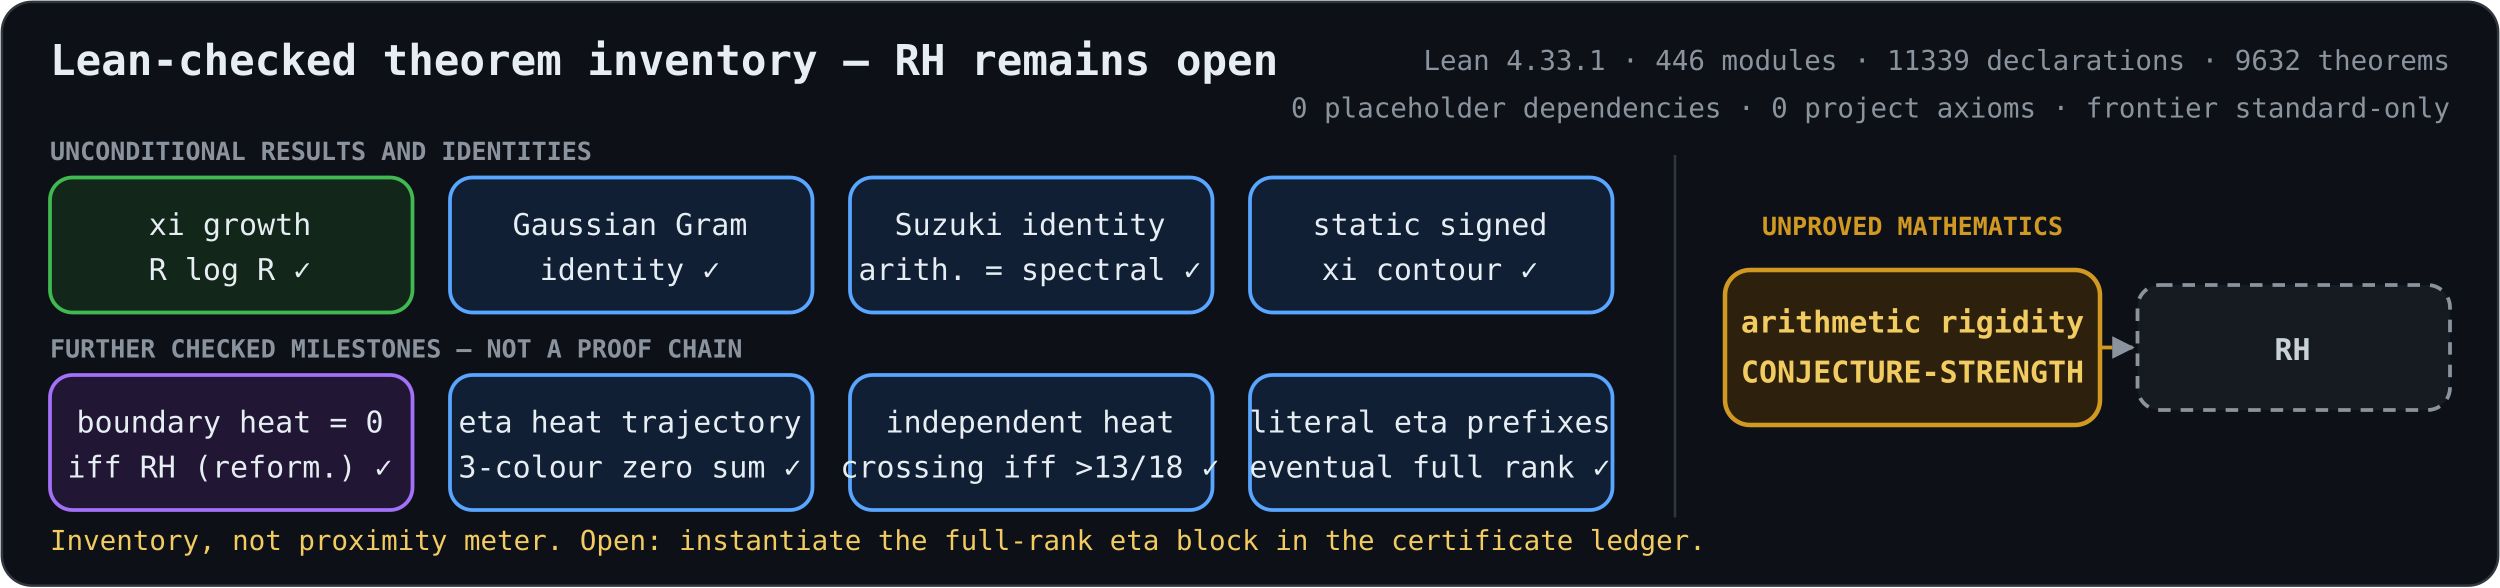
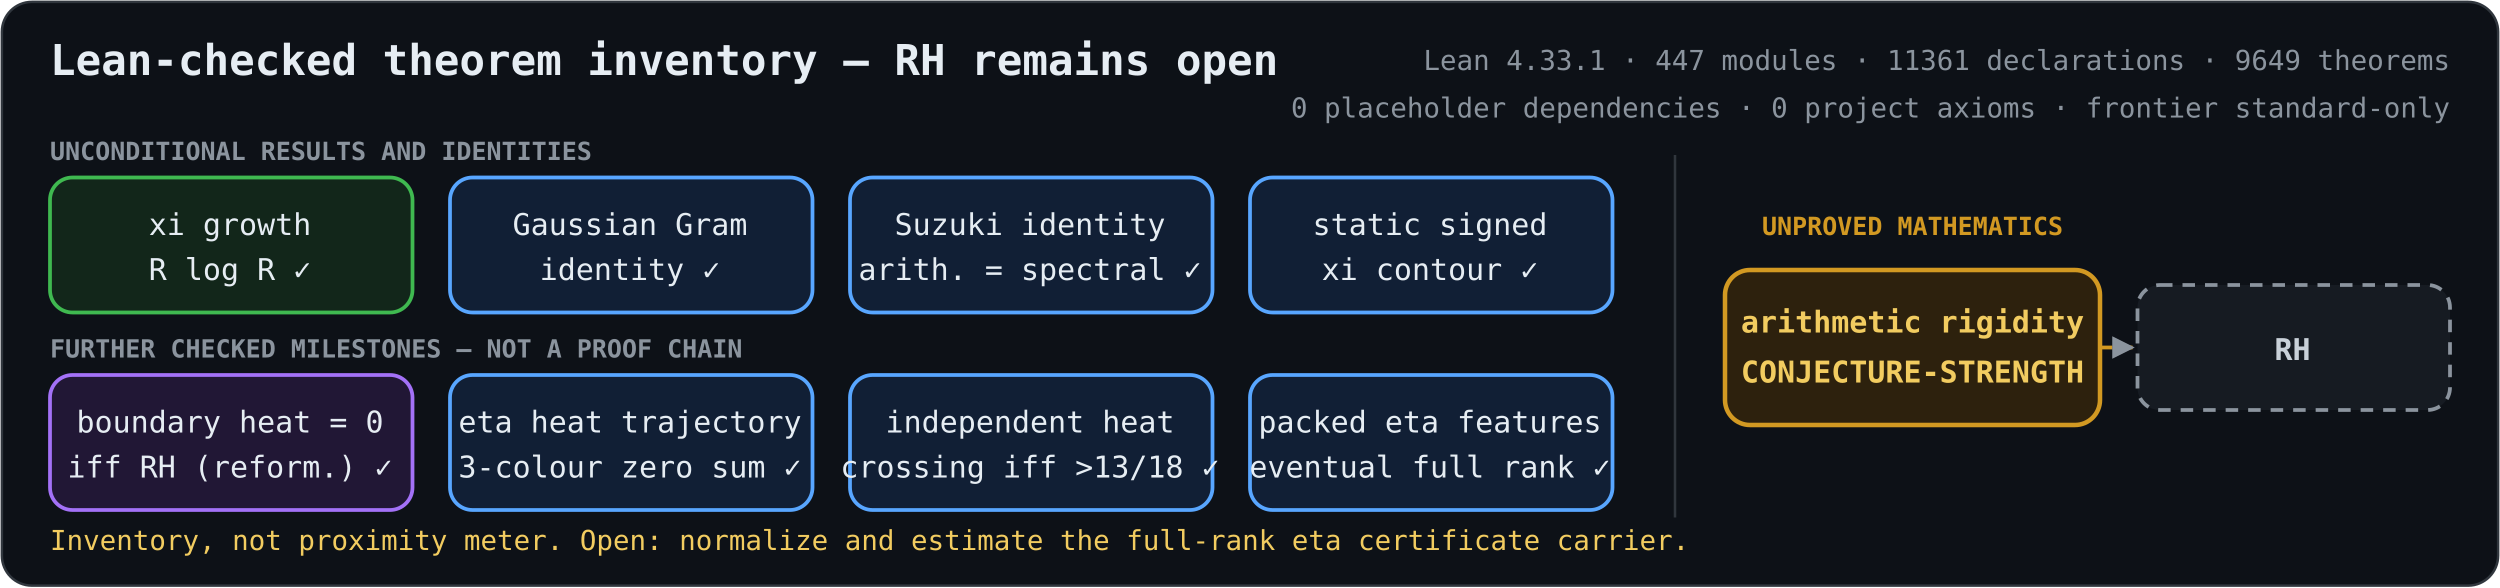
<svg xmlns="http://www.w3.org/2000/svg" role="img" aria-labelledby="title description" viewBox="0 0 1000 235">
  <defs>
    <marker id="arrow" viewBox="0 0 10 10" refX="9" refY="5" markerWidth="6" markerHeight="6" orient="auto-start-reverse">
      <path d="M 0 0 L 10 5 L 0 10 z" fill="#8b949e" />
    </marker>
    <style>
      .bg { fill: #0d1117; stroke: #30363d; }
      text { fill: #e6edf3; font-family: ui-monospace, SFMono-Regular, Menlo, Consolas, monospace; font-size: 12px; text-anchor: middle; }
      .heading { font-size: 17px; font-weight: 700; text-anchor: start; }
      .metrics { fill: #8b949e; font-size: 11px; text-anchor: end; }
      .proved rect { fill: #12261a; stroke: #3fb950; stroke-width: 1.5; }
      .proved.equivalence rect { fill: #211735; stroke: #a371f7; }
      .proved.bridge rect { fill: #111f35; stroke: #58a6ff; }
      .proved.reduction rect { fill: #102a2c; stroke: #39c5cf; }
      .open rect { fill: #2d210d; stroke: #d29922; stroke-width: 1.8; }
      .goal rect { fill: #161b22; stroke: #8b949e; stroke-width: 1.5; stroke-dasharray: 5 4; }
      .open text { fill: #f2cc60; font-weight: 700; }
      .goal text { fill: #c9d1d9; font-weight: 700; }
      .open-edge { fill: none; stroke: #d29922; stroke-width: 1.5; stroke-dasharray: 5 4; marker-end: url(#arrow); }
      .section { fill: #8b949e; font-size: 10px; font-weight: 700; text-anchor: start; }
      .gap-label { fill: #d29922; font-size: 10px; font-weight: 700; }
      .frontier { fill: #f2cc60; font-size: 11px; text-anchor: start; }
    </style>
  </defs>
  <rect class="bg" x="0.75" y="0.75" width="998.5" height="233.5" rx="12" />
  <text class="heading" x="20" y="30">Lean-checked theorem inventory — RH remains open</text>
-   <text class="metrics" x="980" y="28">Lean 4.33.1 · 446 modules · 11339 declarations · 9632 theorems</text>
+   <text class="metrics" x="980" y="28">Lean 4.33.1 · 447 modules · 11361 declarations · 9649 theorems</text>
  <text class="metrics" x="980" y="47">0 placeholder dependencies · 0 project axioms · frontier standard-only</text>
  <text class="section" x="20" y="64">UNCONDITIONAL RESULTS AND IDENTITIES</text>
  <text class="section" x="20" y="143">FURTHER CHECKED MILESTONES — NOT A PROOF CHAIN</text>
  <line x1="670" y1="62" x2="670" y2="207" stroke="#30363d" />
  <text class="gap-label" x="765" y="94">UNPROVED MATHEMATICS</text>
  <path class="open-edge" d="M840 139 H853" />
  <g class="proved unconditional">
    <rect x="20" y="71" width="145" height="54" rx="9" />
    <text x="92" y="94">xi growth</text>
    <text x="92" y="112">R log R  ✓</text>
  </g>
  <g class="proved bridge">
    <rect x="180" y="71" width="145" height="54" rx="9" />
    <text x="252" y="94">Gaussian Gram</text>
    <text x="252" y="112">identity  ✓</text>
  </g>
  <g class="proved bridge">
    <rect x="340" y="71" width="145" height="54" rx="9" />
    <text x="412" y="94">Suzuki identity</text>
    <text x="412" y="112">arith. = spectral  ✓</text>
  </g>
  <g class="proved bridge">
    <rect x="500" y="71" width="145" height="54" rx="9" />
    <text x="572" y="94">static signed</text>
    <text x="572" y="112">xi contour  ✓</text>
  </g>
  <g class="proved equivalence">
    <rect x="20" y="150" width="145" height="54" rx="9" />
    <text x="92" y="173">boundary heat = 0</text>
    <text x="92" y="191">iff RH (reform.)  ✓</text>
  </g>
  <g class="proved bridge">
    <rect x="180" y="150" width="145" height="54" rx="9" />
    <text x="252" y="173">eta heat trajectory</text>
    <text x="252" y="191">3-colour zero sum  ✓</text>
  </g>
  <g class="proved bridge">
    <rect x="340" y="150" width="145" height="54" rx="9" />
    <text x="412" y="173">independent heat</text>
    <text x="412" y="191">crossing iff &gt;13/18  ✓</text>
  </g>
  <g class="proved bridge">
    <rect x="500" y="150" width="145" height="54" rx="9" />
-     <text x="572" y="173">literal eta prefixes</text>
+     <text x="572" y="173">packed eta features</text>
    <text x="572" y="191">eventual full rank  ✓</text>
  </g>
  <g class="open">
    <rect x="690" y="108" width="150" height="62" rx="10" />
    <text x="765" y="133">arithmetic rigidity</text>
    <text x="765" y="153">CONJECTURE-STRENGTH</text>
  </g>
  <g class="goal">
    <rect x="855" y="114" width="125" height="50" rx="9" />
    <text x="917" y="144">RH</text>
  </g>
-   <text class="frontier" x="20" y="220">Inventory, not proximity meter. Open: instantiate the full-rank eta block in the certificate ledger.</text>
+   <text class="frontier" x="20" y="220">Inventory, not proximity meter. Open: normalize and estimate the full-rank eta certificate carrier.</text>
</svg>
